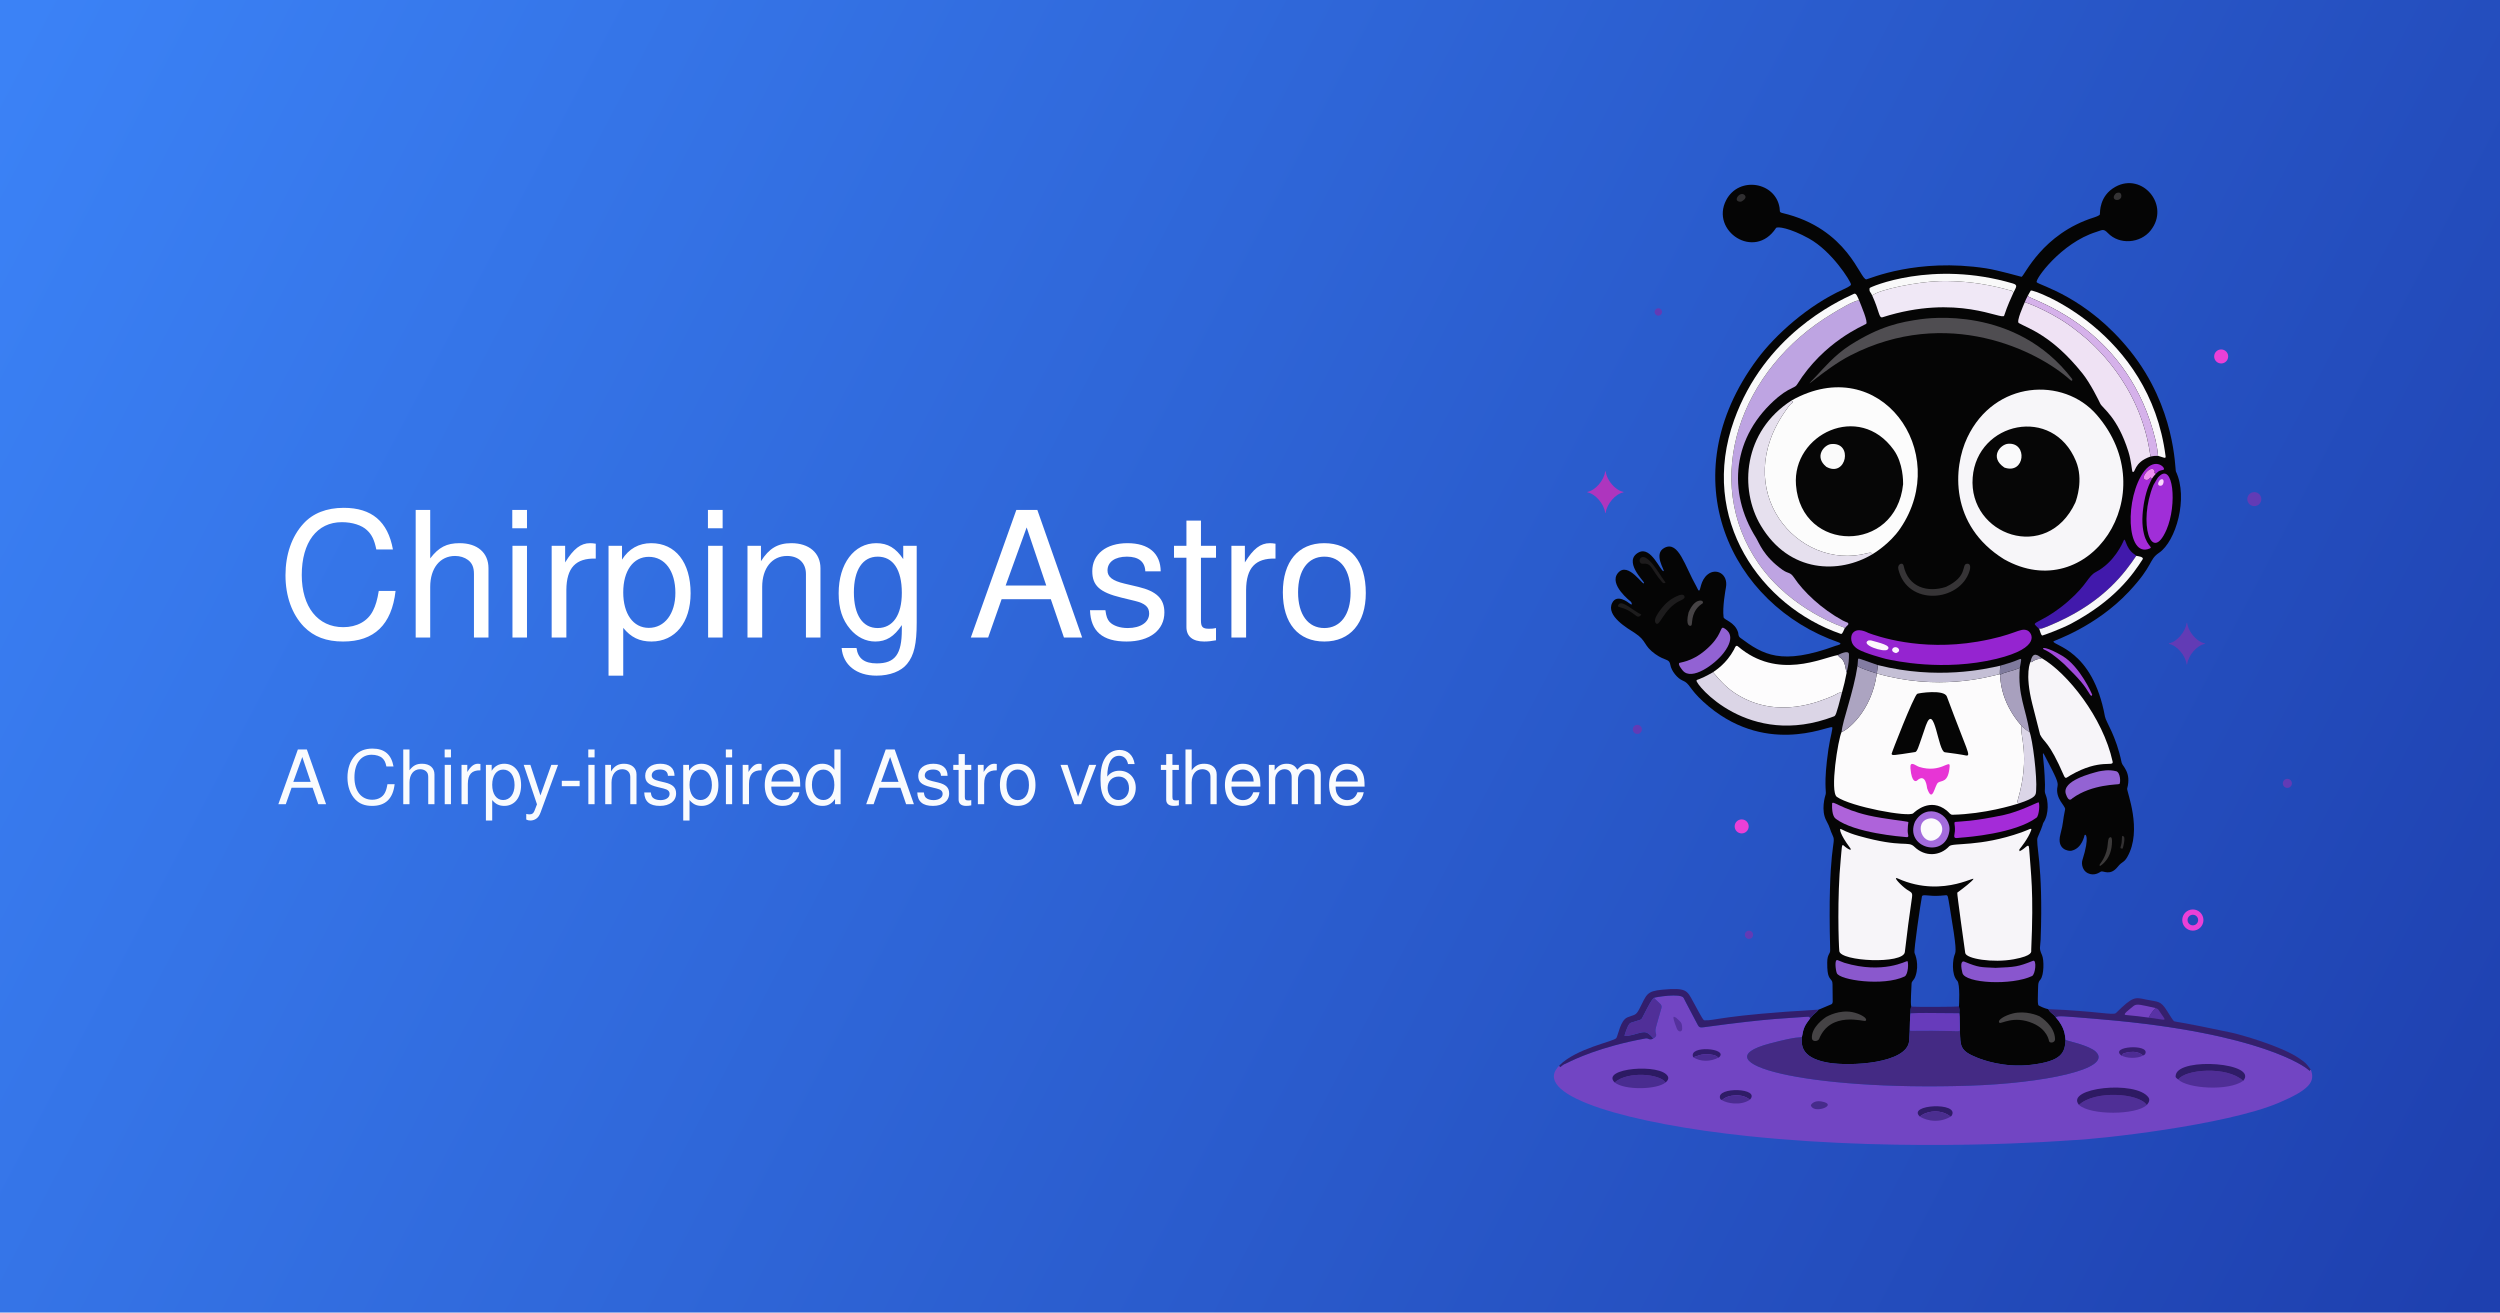
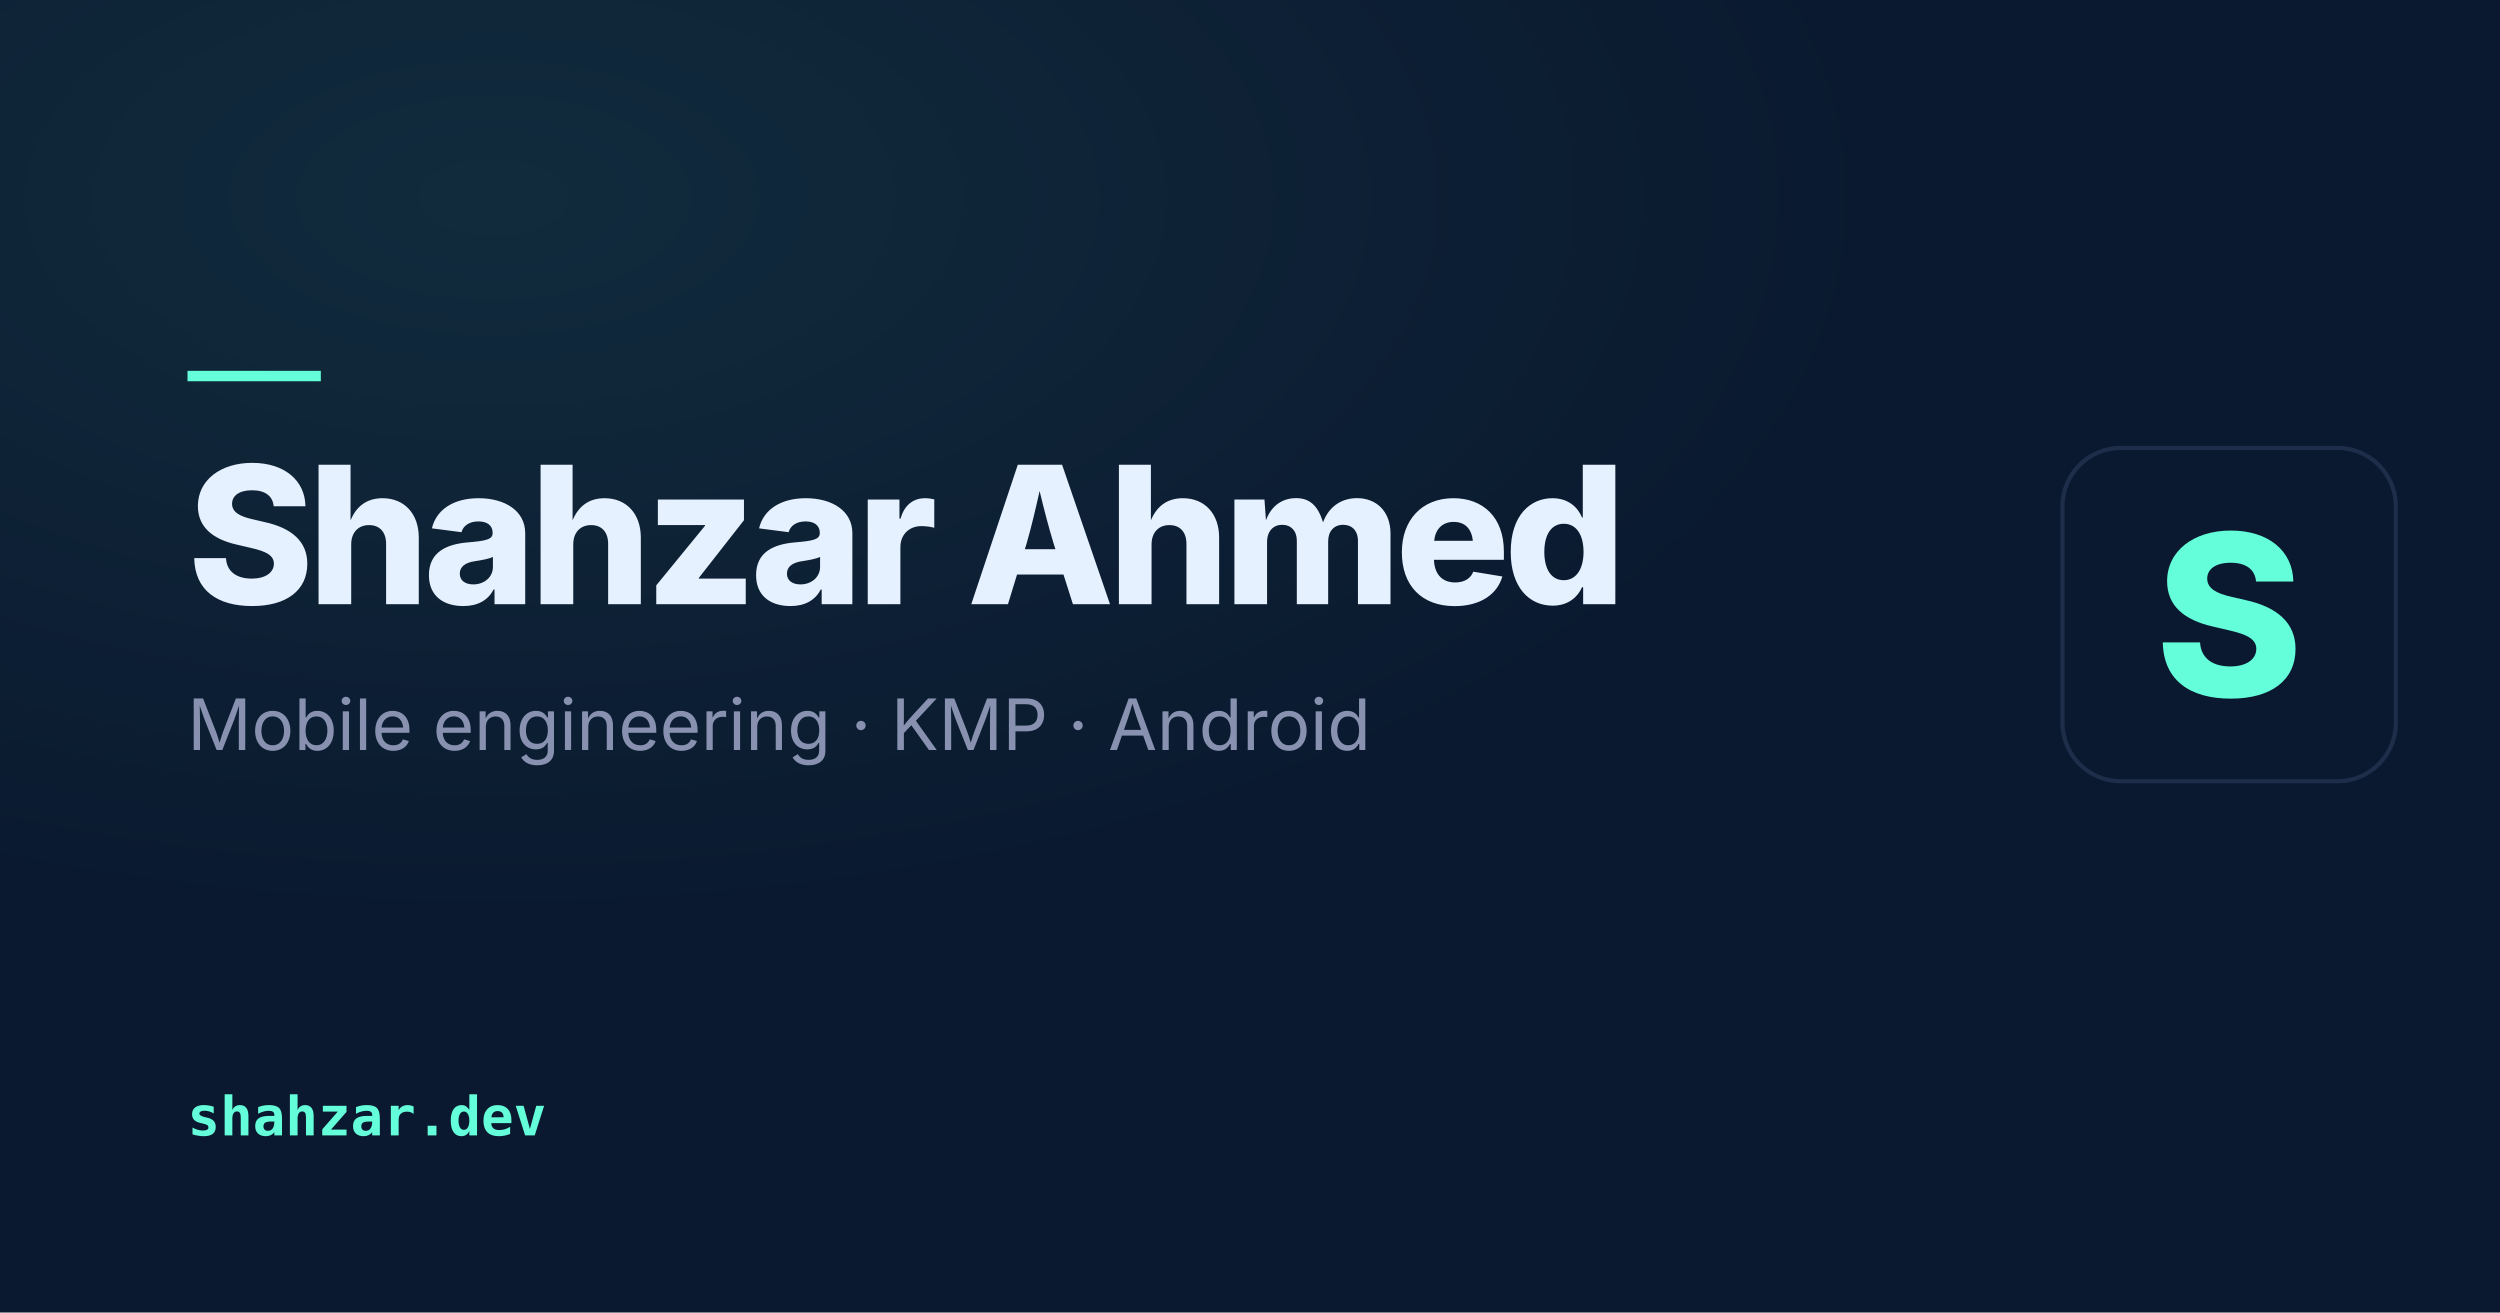
- <svg xmlns="http://www.w3.org/2000/svg" xml:space="preserve" style="fill-rule:evenodd;clip-rule:evenodd;stroke-linejoin:round;stroke-miterlimit:2" viewBox="0 0 5000 2625">
-   <path d="M0 0h5000v2625H0z" style="fill:url(#a);fill-rule:nonzero" />
-   <text x="554.167" y="1275" style="font-family:&quot;Helvetica&quot;;font-size:350px;fill:#fff">Chirping <tspan x="1935.71px 2169.157px" y="1275px 1275px">As</tspan>tro</text>
-   <text x="554.167" y="1608.333" style="font-family:&quot;Helvetica&quot;;font-size:150px;fill:#fff;fill-opacity:.97">A<tspan x="646.012px 687.687px" y="1608.333px 1608.333px"> C</tspan>hirpy-inspired <tspan x="1729.85px 1829.899px" y="1608.333px 1608.333px">As</tspan>tro v6 theme</text>
-   <path d="M3822.814 2013.152c-.409 1.005-1.802.586-1.89 13.389-1.152 9.038-1.324 28.679-1.453 34.374-1.124 19.491-1.065 19.37-1.213 21.05-3.953 44.863-116.836 51.161-161.838 43.435-58.737-10.084-52.9-39.866-52.639-51.205 3.346-19.136 5.435-22.61 16.673-37.791 9.335-11.396 10.946-9.629 16.772-17.173 2.085-.487 1.793-.796 24.699-10.309.717-.298 3.498-1.304 3.47-5.368-.259-38.804-.001-39.018-1.762-41.871-4.383-7.103-9.331-6.069-9.192-36.574.08-17.508 6.131-16.396 5.914-24.88-5.352-209.169 12.394-213.178 5.612-227.758-7.112-15.288-5.007-16.076-13.108-30.78-11.57-20.999-2.755-49.133-1.482-53.196 1.73-5.523-4.702-19.719 5.462-90.055 3.53-24.43 9.99-43.587 7.187-44.176-9.282-1.948-136.958 59.31-257.311-50.735-29.396-26.878-26.636-36.53-41.47-42.454-10.059-4.017-22.485-19.023-24.525-31.148-2.238-13.301-9.293-6.99-30.133-21.77-24.414-17.314-16.243-26.142-41.363-42.437-13.246-8.592-57.893-33.857-44.859-59.877 9.448-18.861 32.235-.895 34.397.809 8.423 6.641 3.542-2.714 3.278-2.947-1.509-1.333-44.629-34.556-26.483-57.289 20.825-26.09 53.181 30.138 52.5 18.94-.177-2.915-42.894-43.744-10.386-60.685 24.6-12.82 43.46 38.341 49.464 37.671 3.713-.414-22.021-34.996 2.332-46.996 27.905-13.751 40.182 36.821 63.265 77.43 3.053 5.371 3.462 8.232 5.22 8.333 3.686.212 2.213-20.113 17.665-32.412 16.788-13.362 41.224-.753 36.254 26.298-.861 4.684-7.262 39.524-4.712 59.348.753 5.852 22.471 9.205 29.108 30.595.862 2.779-.316 7.229 4.48 10.787 45.27 33.59 81.568 55.887 190.833 15.776 1.274-.468 16.083-3.171 5.526-6.836-215.481-74.797-339.024-329.527-162.177-566.943 35.502-47.661 100.959-106.96 171.593-138.861 15.72-7.1 15.498-8.99 15.324-10.465-.719-6.12-37.695-65.787-84.068-91.477-37.648-20.856-63.337-24.561-65.751-20.871-42.832 65.486-131.765 5.895-99.688-55.731 25.392-48.784 98.445-36.383 106.743 14.825 1.123 6.929-1.195 9.267 5.553 10.85C3697 457.04 3720.302 560.785 3732.877 558.704c6.089-1.008 100.696-43.249 239.061-22.08 24.517 3.751 70.695 17.144 71.17 17.03 5.732-1.383 40.733-86.173 145.353-118.911.983-.308 11.019-3.448 11.306-6.149.444-4.181-1.427-36.899 30.994-54.933 53.815-29.934 110.629 37.036 70.406 87.406-20.528 25.707-62.289 29.085-85.312 5.1-9.089-9.468-10.865-6.192-23.426-2.263-70.304 21.991-123.112 95.406-118.973 100.623 4.844 6.105 99.89 28.973 186.612 136.967 91.71 114.204 89.591 236.844 91.781 241.488 25.072 53.158-.081 139.859-33.714 162.576-21.274 14.369-10.209 24.16-60.241 77.632-66.401 70.967-150.674 98.263-150.951 99.496-1.99 8.836 78.364 15.259 102.992 150.531 1.999 10.981 22.21 37.801 33.348 92.062 1.492 7.271 19.979 19.326 11.04 51.841-1.428 5.195 31.351 83.074.178 136.972-6.798 11.755-10.299 8.533-18.822 19.244-15.625 19.635-28.665 7.323-33.982 9.88-2.14 1.029-12.667 9.793-26.337 3.034-10.158-5.023-13.06-18.097-10.536-26.062 15.255-48.129 5.901-53.383 4.259-49.742-.136.302-4.773 26.727-26.624 31.109-4.501.903-29.92-1.614-21.62-33.014 6.526-24.689 4.103-24.997 9.384-49.796 1.429-6.709-20.426-21.241-15.207-45.914 1.753-8.288-1.45-15.565-25.664-61.682-7.759-14.778-.622 6.237.612 58.041.297 12.484-1.973 12.761 2.325 23.102 2.993 7.2 6.957 34.696-5.575 53.27-1.386 2.055.336 2.737-11.255 28.864-5.36 12.081 11.536 51.664 5.806 204.758-.597 15.954-3.913 16.553 2.785 31.089 4.23 9.18 4.121 40.147-3.269 48.965-5.606 6.69-4.262 8.163-5.148 38.599-.031 1.066-.35 12.039 1.831 13.2 10.537 5.607 17.481 6.972 19.084 7.288 5.501 9.658 8.312 7.097 14.823 16.044 18.902 21.473 18.43 36.43 19.713 45.724-1.289 25.256-7.529 42.373-69.066 49.547-55.192 6.434-98.819-10.785-106.837-13.95-35.922-14.178-34.271-23.266-35.361-54.776-.437-30.641-.576-30.577-1.071-34.481.508-6.989.378-6.906-.832-13.697.219-.98 2.582-45.108-3.362-51.136-12.52-12.697-8.719-44.072-5.419-51.71 2.995-6.932 4.6-10.647-9.395-93.921-4.015-23.888-3.637-25.767-8.009-25.527-3.833.211-7.645.709-11.473 1.005-22.82 1.76-35.288-4.086-36.424 1.607-2.669 13.376-16.654 108.376-14.798 112.745 1.449 3.41 9.832 23.141 2.002 46.268-3.177 9.383-7.603 9.435-7.901 15.162-2.125 40.888-1.559 42.465-.319 45.923v-.001Z" style="fill:#050505" />
-   <path d="M3307.748 1995.703c2.376-1.289 53.883-10.112 59.56.241 2.142 3.906 1.688 4.079 25.809 49.34 4.582 8.597 4.762 10.522 14.349 9.203 137.158-18.86 171.068-17.931 206.755-20.983 3.931-.336 4.061-.196 6.232 2.899-11.237 15.181-13.326 18.655-16.673 37.791-5.001 1.606-5.824-2.666-64.396 12.829-143.334 37.92 71.879 95.208 400.162 84.314 146.815-4.872 287.417-33.274 252.17-67.802-12.994-12.728-57.903-22.164-60.637-23.446-1.284-9.295-.812-24.251-19.713-45.724 6.701-3.106 7.081-2.798 92.214 4.405 320.97 27.159 408.055 97.01 409.971 98.276 1.244.822.951.945 2.093 1.701 3.414 2.261 2.948 3.004 3.276 2.883 1.135-.42 1.436-2.143 2.572-2.563 9.43 23.916-1.556 40.117-64.119 66.597-106.348 45.012-361.678 73.142-415.014 74.839-4.087.13-319.392 25.991-646.844-8.356-235.513-24.703-427.002-79.278-380.839-136.601a102 102 0 0 1 3.521-4.141c1.901.62.404 2.152 2.304 2.771.18.059.202.066 1.914-1.395 5.751-4.91 6.103-4.08 12.993-7.482 11.681-5.768 64.695-31.947 155.479-48.397 6.894-1.249 7.451 4.842 15.795-.056.171-.125 7-3.189 5.494-8.335-2.983-10.191-.995-10.276 10.494-51.774 2.133-7.704-2.074-8.386-14.92-21.035Z" style="fill:#7245c3" />
-   <path d="M4007.973 1118.398c-109.25-67.857-101.98-183.057-73.303-243.477 54.377-114.568 192.2-121.707 258.491-45.56 138.364 158.935-16.127 384.589-185.188 289.037" style="fill:#f7f6f9" />
-   <path d="M3753.692 1346.933c122.439 35.308 220.612 7.498 245.922 1.287l.536 1.508c1.914 58.816 40.012 98.153 43.209 102.337-5.511 14.878 18.622 57.871-7.802 147.846-1.146 3.904-1.121 4.12 1.483 7.17-10.228 3.16-67.844 20.963-131.927 22.434-4.833.111-6.323-4.121-11.682-8.43-33.021-26.551-62.949 1.74-66.847 5.425-9.023 8.53-125.108-13.089-152.842-32.755-14.464-10.256 2.58-115.929 9.489-129.788 9.061-2.319 59.531-38.848 70.46-117.034Z" style="fill:#fcfbfc" />
-   <path d="M3583.091 800.916c176.807-99.167 321.632 102.746 217.509 255.911-21.297 31.328-53.625 50.242-55.861 51.734-.788-.609.383-4.924-9.886-2.192-139.737 37.185-278.297-126.763-161.603-287.886 3.791-5.235 3.416-5.28 6.926-9.055 2.744-2.952 4.064-1.8 5.35-5.554.758-2.213-3.206-.705-2.435-2.958" style="fill:#fcfcfc" />
-   <path d="M4039.174 1702.467c12.424-5.4 18.231-18.672 19.12-5.095 3.268 49.881 9.511 83.893 4.138 202.881-.122 2.693 4.485 11.035-34.984 18.306-41.386 7.624-95.334-.897-96.992-12.679-1.356-9.634-16.71-118.718-15.939-120.559.095-.226 19.055-13.653 28.679-23.037 21.448-20.912-52.738 37.156-147.296-5.177-12.604-5.643 7.28 14.84 17.744 21.95 8.691 5.904 11.83 5.251 10.352 15.811-7.638 54.597-7.806 54.437-14.308 109.221-2.946 24.824-128.842 18.808-131.066-1.873-1.307-12.148-4.582-107.813 2.871-183.757 2.188-22.291 1.646-31.234 5.723-27.52 8.908 8.114 18.282 11.975 12.825 4.692-20.542-27.41-21.251-38.548-18.832-37.831 3.282.973 11.083 6.935 36.516 14.089 88.342 24.848 97.993 8.968 110.928 21.577 21.261 20.724 51.394 19.037 69.745-.931 7.084-7.708 60.084 1.954 144.462-27.785 15.89-5.6 21.87-10.792 19.281-3.709-5.966 16.324-20.349 34-22.522 36.67-1.672 2.055-.849 2.164-.446 4.756z" style="fill:#f7f5f9" />
-   <path d="M3819.47 2060.915c7.532 1.81 7.646-1.215 96.819 1.416.304.009.261-.105 3.525-1.419 1.091 31.51-.561 40.597 35.361 54.776 8.017 3.165 51.645 20.384 106.837 13.95 61.538-7.174 67.777-24.291 69.066-49.547 2.734 1.282 47.644 10.717 60.637 23.446 35.247 34.528-105.354 62.93-252.17 67.802-328.283 10.894-543.496-46.394-400.162-84.314 58.572-15.496 59.395-11.223 64.396-12.829-.262 11.339-6.098 41.12 52.639 51.205 45.002 7.726 157.884 1.428 161.838-43.435.148-1.68.09-1.559 1.213-21.05Z" style="fill:#442a84" />
-   <path d="M3806.225 968.31c-14.359 139.488-203.584 137.92-214.247 1.815-7.938-101.32 126.4-166.864 195.55-70.175 18.911 26.441 18.726 62.69 18.697 68.359Zm344.524 36.582c-56.516 121.904-214.497 65.665-205.378-50.018 8.746-110.951 160.463-144.803 206.576-32.525 15.312 37.283 1.065 76.338-1.198 82.542Z" style="fill:#060606" />
-   <path d="M3718.167 600.606c4.188 10.603 18.643 44.22 14.065 47.183-5.312 3.437-84.697 35.287-137.933 120.951-.281.453-2.071 3.333-4.78 4.642-22.569 10.908-25.374 14.981-34.106 21.41-91.403 77.363-101.163 189.122-43.21 281.047 5.797 9.195 14.277 36.457 52.863 63.866 11.6 8.24 15.15 3.669 23.081 15.587 18.776 28.213 55.073 62.721 97.378 85.749 8.735 4.755 12.317 3.101 10.799 8.442-.233.818-1.18.05-7.222 7.807-.439-.501.452-1.496.013-1.997-.118-.135-106.334-34.08-171.517-127.509-116.529-167.027-38.145-390.155 147.771-501.032 11.207-6.683 41.54-25.488 52.799-26.146z" style="fill:#bea4e2" />
-   <path d="M4083.264 1316.144c51.36 29.774 122.59 118.572 141.989 207.029 2.589 11.806-23.92-7.435-84.408 27.451-7.17 4.135-9.61 8.491-12.902.916-30.665-70.581-39.518-65.589-47.751-82.336-.3-.61-14.29-56.084-15.521-60.964-15.816-62.713-3.622-84.403-3.592-84.511.961-.298 2.018.78 2.979.482.394-.122-.295-.757 4.102-3.125 7.998-4.308 12.166-2.932 13.011-3.178.876-.255 1.217-1.509 2.093-1.764" style="fill:#f7f5f9" />
-   <path d="M3675.441 1310.205c2.714 2.686 2.141 3.163 5.308 5.253 10.472 6.908 9.969 23.396 12.544 29.882-4.167 20.348-4.067 20.179-9.515 40.33-7.537-1.638-8.27 2.285-19.96 7.022-23.567 9.548-106.241 46.402-187.833-2.589-21.546-12.937-33.469-26.283-49.926-45.656 6.239-4.743 26.275-16.642 42.053-45.48 1.072-1.959 3.304-10.049 7.614-6.357 79.806 68.37 168.712 22.93 199.716 17.596Z" style="fill:#fdfcfd" />
-   <path d="M4049.662 604.197c2.679.798 59.027 20.976 104.279 57.822 5.097 4.15 98.273 69.964 135.148 195.393 9.76 33.2 10.444 50.525 12.232 55.604-35.322 11.948-29.389 34.31-36.464 30.409-.871-.48-2.368-21.99-8.053-40.097-21.911-69.787-51.667-86.459-56.319-96.148-2.432-5.064-19.084-39.744-35.683-60.475-61.007-76.192-108.559-89.828-127.22-100.621-5.352-3.095 9.472-35.591 12.079-41.888Z" style="fill:#efe2f4" />
-   <path d="M3771.354 1317.719c-4.519-1.198-41.297-10.946-55.189-19.228-17.949-10.701-14.283-27.056-11.409-31.325 9.422-13.997 30.126-1.97 32.255-1.201 16.434 5.941 102.184 36.938 217.745 17.395 76.292-12.903 84.643-28.698 99.752-22.568 9.156 3.715 30.424 34.618-61.537 56.875-106.161 25.694-204.309 3.896-221.617.052h.001Z" style="fill:#9524d0" />
-   <path d="M4026.956 585.212c-14.867 32.487-14.781 35.97-18.665 46.153-3.787 9.931-93.091-44.716-243.13 3.115-7.615 2.428-5.975-11.26-20.691-43.26 12.161-12.102 91.848-28.031 135.757-28.992 79.243-1.733 136.958 18.278 141.69 19.011.609.094 1.359-.237 1.844.144 1.306 1.029 1.89 2.799 3.196 3.827Z" style="fill:#f0e8f6" />
-   <path d="M3583.091 800.916c-.772 2.253 3.192.745 2.435 2.958-1.286 3.754-2.605 2.602-5.35 5.554-3.509 3.775-3.134 3.82-6.926 9.055-116.694 161.123 21.865 325.071 161.603 287.886 10.268-2.732 9.098 1.583 9.886 2.192-65.773 39.384-165.943 38.456-223.186-57.491-43.356-72.671-35.326-187.965 61.538-250.154" style="fill:#e6e0ee" />
-   <path d="M3718.167 600.606c-11.259.658-41.592 19.463-52.799 26.146-185.916 110.876-264.3 334.005-147.771 501.032 65.182 93.429 171.399 127.374 171.517 127.509.439.501-.452 1.496-.013 1.997-4.387 9.792-5.137 11.285-8.064 10.27-158.496-54.965-284.402-228.81-212.707-427.683 60.7-168.374 202.444-235.349 239.722-252.313 4.591-2.089 7.488 7.348 10.114 13.042Z" style="fill:#f9f9fa" />
-   <path d="M3841.883 638.314c9.728-.978 189.347-28.692 302.285 119.523.928 1.218.961 6.203-3.749 1.96-65.357-58.865-246.1-148.342-439.564-48.956-53.968 27.724-109.03 83.273-66.86 39.672 10.862-11.23 35.183-40.71 66.928-60.734 60.08-37.898 99.244-45.477 140.962-51.465Z" style="fill:#4f4d51" />
-   <path d="M3426.058 1344.447c16.457 19.372 28.38 32.719 49.926 45.656 81.593 48.991 164.267 12.137 187.833 2.589 11.69-4.736 12.423-8.66 19.96-7.022-11.662 45.645-12.794 45.902-16.133 47.183-170.758 65.525-277.466-64.996-274.585-71.893 1.138-2.724 3.345.462 32.999-16.512Z" style="fill:#dbd5e6" />
-   <path d="M3842.673 1477.547c-4.763 13.433-8.263 25.912-12.204 26.522-44.399 6.876-46.087 7.348-47.289 3.749-.403-1.207 44.381-116.153 51.279-120.188 2.409-1.409 53.767-9.381 59.264 5.435 41.104 110.775 49.24 119.214 38.236 117.919-3.394-.399-3.222-1.389-42.226-6.448-13.893-1.802-20.398-101.417-37.863-53.899-1.712 4.658-8.472 24.754-9.198 26.911Z" style="fill:#050505" />
-   <path d="M4096.543 2018.324c97.123 3.733 130.147 12.878 135.355 7.737 34.22-33.776 37.852-31.724 59.9-27.017 25.119 5.363 29.027 1.392 42.643 23.266 12.433 19.973 12.939 20.089 14.919 20.542 9.097 2.081 9.264.408 114.433 22.602 12.56 2.65 98.24 25.886 135.433 51.782 12.95 9.017 12.616 9.274 22.264 21.834-1.135.42-1.436 2.143-2.572 2.563-.327.121.138-.622-3.276-2.883-1.141-.756-.848-.879-2.093-1.701-1.916-1.266-89.001-71.118-409.971-98.276-85.133-7.203-85.513-7.511-92.214-4.405-6.511-8.947-9.321-6.386-14.823-16.044Z" style="fill:#36206d;fill-opacity:.99" />
-   <path d="M3307.748 1995.703c-4.869 4.42-8.124 10.498-23.331 40.062-2.46 4.783-3.739 3.31-22.372 9.703-2.135.733-5.619 1.928-12.901 25.099-.354 1.126.478 2.826 14.747-.609 23.386-5.63 27.249-11.627 42.789 6.888-8.344 4.898-8.9-1.193-15.795.056-90.785 16.45-143.799 42.629-155.479 48.397-6.89 3.402-7.241 2.572-12.993 7.482-1.712 1.462-1.734 1.454-1.914 1.395-1.9-.62-.403-2.151-2.304-2.771 34.61-35.35 110.381-48.312 114.587-55.418 3.739-6.317 8.034-35.329 21.969-41.211 13.819-5.833 16.686-2.886 23.647-16.355 15.264-29.533 13.866-36.082 46.915-39.101 47.045-4.296 48.789 1.437 60.343 22.801 20.553 38.003 21.024 38.46 23.741 38.559 21.726.788 32.565-10.043 227.828-21.451-5.826 7.544-7.437 5.777-16.772 17.173-2.171-3.096-2.301-3.236-6.232-2.899-35.687 3.052-69.597 2.123-206.755 20.983-9.587 1.318-9.768-.606-14.349-9.203-24.122-45.262-23.667-45.435-25.809-49.34-5.677-10.353-57.184-1.529-59.56-.241Z" style="fill:#331e6b;fill-opacity:.99" />
-   <path d="M4272.521 1111.68c-22.741 33.674-63.501 90.058-158.46 132.983-2.557 1.156-27.5 12.432-32.626 12.861-.902.076-1.938-.857-2.692-.356-.559.371.771 1.631.211 2.002-4.064-5.419-4.718-4.672-9-9.785-4.43-5.289 23.304-9.35 65.98-46.54 39.996-34.855 39.209-49.979 56.01-58.934 36.727-19.575 52.821-56.798 55.485-62.96 3.41-7.886 3.529 14.823 19.749 26.397 3.912 2.792 3.637 2.948 5.343 4.331Z" style="fill:#4119ab" />
-   <path d="M4055.788 591.046c5.436-9.175 5.152-9.326 5.869-9.905 4.571-3.694 237.69 80.926 269.552 331.629.682 5.365-4.158 2.002-15.059-1.086-.213-2.545-1.333-15.91-5.102-31.511-52.329-216.607-229.616-273.828-252.84-286.306-1.091-.586-1.328-2.234-2.419-2.821Z" style="fill:#faf9fa" />
-   <path d="M4055.788 591.046c1.091.586 1.328 2.234 2.419 2.821 23.225 12.479 200.511 69.699 252.84 286.306 3.769 15.601 4.889 28.966 5.102 31.511-7.573-.015-7.409.024-14.828 1.333-1.788-5.078-2.471-22.403-12.232-55.604-36.875-125.43-130.051-191.243-135.148-195.393-45.253-36.846-101.601-57.024-104.279-57.822 2.331-5.147 1.864-5.265 6.125-13.151Z" style="fill:#d5b1ea" />
-   <path d="M3922.381 1675.246c-9.578.499-15.589 3.745-13.496-6.581 3.374-16.643-2.908-24.362 1.96-24.892 9.864-1.074 35.211-.625 97.473-13.953 29.431-6.3 67.92-25.637 68.611-25.329 3.108 1.382 1.478 26.921-3.973 30.907-43.436 31.766-138.149 38.911-150.575 39.849Z" style="fill:#a42bd8" />
-   <path d="M4306.834 970.098c8.127-13.642 7.743-13.738 10.393-16.511 29.291-30.664 37.605 55.798 15.664 106.129-30.298 69.503-57.189-13.875-26.057-89.618" style="fill:#a02ed8" />
-   <path d="M3815.854 1651.545c-.382 9.691-1.159 9.635.635 19.143.163.866.751 3.922-3.233 3.604-11.648-.929-104.119-8.304-141.429-36.516-1.995-1.508-8.596-6.5-7.66-30.308.321-8.161 18.394 10.818 72.449 23.305 31.382 7.249 78.992 11.921 80.023 13.305.359.481-.057.542-.787 7.466Z" style="fill:#ae63da" />
-   <path d="M3755.833 1330.249c118.802 29.871 215.233 7.888 244.936 1.081-1.237 8.455-.86 8.35-1.154 16.89-25.31 6.211-123.483 34.021-245.922-1.287.157-1.336 1.594-13.559 2.141-16.684Z" style="fill:#c4bfd5" />
-   <path d="M4026.956 585.212c-1.306-1.029-1.89-2.799-3.196-3.827-.484-.382-1.235-.05-1.844-.144-4.732-.733-62.446-20.745-141.69-19.011-43.909.96-123.596 16.89-135.757 28.992-3.047-7.719-6.46-6.858-5.252-15.083.269-1.831 125.291-56.704 286.317-9.251 11.285 3.326 6.387 7.595 1.422 18.325Z" style="fill:#f9f9f9" />
-   <path d="M3991.231 1935.71c39.555-1.729 44.449-2.053 74.762-14.093 7.876-3.128 4.85 27.235-1.955 30.462-40.535 19.222-133.843 14.749-139.167-6.082-6.169-24.135 1.527-23.589 3.241-22.894 30.355 12.295 31.951 11.067 63.119 12.608Z" style="fill:#8956ce" />
-   <path d="M3688.693 1925.583c77.692 23.344 124.18-4.243 126.006-3.402 2.61 1.203 2.2 27.106-5.671 30.843-42.255 20.061-130.327 7.241-135.456-6.872-2.45-6.741-4.982-28.229 1.601-25.888 1.095.39.814.517 13.52 5.319" style="fill:#8a58cd" />
-   <path d="M3715.034 1331.677c1.047.521-.109 3.232 38.659 15.257-10.93 78.187-61.399 114.715-70.46 117.034 1.575-22.429 23.557-78.352 31.802-132.291Z" style="fill:#aca4c1" />
-   <path d="M3829.898 1643.517c23.316-40.848 74.182-15.008 68.777 19.356-8.761 55.706-90.116 32.167-68.777-19.356" style="fill:#a36bdc" />
-   <path d="M4311.453 947.813c-.577-1.229-2.629-1.283-3.206-2.513-.132-.281 2.152.196.635-3.823-5.53-14.652-33.619 18.167-15.346 18.449 3.568.055 7.025-5.149 7.489-5.057 1.249.247 1.707 2.17 2.956 2.416-2.27 5.103-10.163 17.581-15.45 45.562-.767 4.061-5.616 29.726-3.001 51.578 4.618 38.587 21.925 39.051 14.076 42.487-47.893 20.96-50.185-103.625-10.916-154.786 22.993-29.956 45.911-3.792 37.513-2.305-10.559 1.869-10.833 4.86-14.75 7.992" style="fill:#a52ad7" />
-   <path d="M4272.521 1111.68c1.894.459 16.184 1.649 12.553 7.268-19.05 29.481-54.465 81.298-142.826 128.391-19.018 10.136-54.608 23.082-57.224 23.612-1.014.205-2.41.591-6.07-11.781.559-.371-.771-1.631-.211-2.002.755-.5 1.79.432 2.692.356 5.126-.43 30.07-11.705 32.626-12.861 94.959-42.926 135.718-99.309 158.46-132.983" style="fill:#f8f8fa" />
-   <path d="M4039.621 1335.656c-4.567 53.998 12.127 81.764 19.324 127.829-2.139-.849-2.85.281-15.584-11.42-3.197-4.184-41.295-43.521-43.209-102.337 9.281-5.929 22.332-6.435 39.469-14.072" style="fill:#a8a0be" />
-   <path d="M4157.976 2209.832c31.366-29.686 120.393-23.618 135.511.207-20.606 20.193-112.597 20.968-135.511-.207" style="fill:#4f2f96" />
-   <path d="M3449.673 1257.204c2.449 2.049 24.759 13.624-2.778 49.125-17.652 22.757-63.495 55.805-81.232 34.926-.871-1.025-11.848-13.947-6.246-15.617 6.18-1.843 32.371-4.215 63.026-36.273 23.425-24.497 17.23-39.192 27.231-32.161Z" style="fill:#9262d3" />
-   <path d="M3820.923 2026.541c26.493-1.138 26.404-.479 97.82-.109.495 3.904.635 3.84 1.071 34.481-3.264 1.314-3.221 1.428-3.525 1.419-89.173-2.631-89.287.393-96.819-1.416.129-5.696.301-25.336 1.453-34.374Z" style="fill:#673bbb" />
-   <path d="M4043.36 1452.065c12.734 11.701 13.446 10.571 15.584 11.42 6.243 14.734 15.543 89.987 13.342 117.197-.737 9.113 1.379 14.318-35.245 26.399-2.603-3.05-2.629-3.267-1.483-7.17 26.423-89.975 2.291-132.967 7.802-147.846" style="fill:#dbd5e7" />
-   <path d="M4197.974 1542.69c6.241-.899 18.362-4.204 34.361-.253 8.514 2.103 9.158 22.685 6.567 25.54-1.468 1.618-54.545-.315-94.128 28.591-1.344.982-7.149 9.407-13.044-8.536-8.719-26.539 50.92-41.344 66.245-45.343Z" style="fill:#9363d3" />
-   <path d="M4356.559 2159.108c12.905-20.261 97.113-27.715 129.848 2.551-29.42 21.224-111.85 15.42-129.848-2.551" style="fill:#4f2e96" />
-   <path d="M3307.748 1995.703c12.846 12.65 17.053 13.331 14.92 21.035-11.49 41.498-13.477 41.583-10.494 51.774 1.506 5.145-5.324 8.209-5.494 8.335-15.541-18.515-19.403-12.518-42.789-6.888-14.269 3.435-15.101 1.736-14.747.609 7.283-23.171 10.766-24.367 12.901-25.099 18.633-6.393 19.912-4.92 22.372-9.703 15.207-29.564 18.463-35.642 23.331-40.062Z" style="fill:#502f98" />
-   <path d="M3891.988 1173.731c45.114-21.347 30.091-44.936 41.886-46.238 10.034-1.107 5.47 13.523 5.099 14.712-19.329 61.957-124.426 70.859-142.276-3.746-2.534-10.59 8.911-14.705 10.424-7.418 9.147 44.073 48.406 54.622 84.868 42.689Z" style="fill:#363436" />
-   <path d="M3854.261 1576.625c-.406-2.101-2.742-31.57-20.268-15.492-1.638 1.503-10.535 5.596-13.111-24.5-1.43-16.706 10.49-5.046 17.512-2.846 43.016 13.481 62.107-16.262 60.901-.988-2.642 33.465-16.033 27.481-23.025 32.366-7.056 4.93-10.957 43.321-22.009 11.46" style="fill:#e735d5" />
-   <path d="M4157.976 2209.832c-28.954-34.229 114.808-50.111 139.156-14.715 4.448 6.466-2.796 14.034-3.645 14.922-15.118-23.826-104.145-29.893-135.511-.207" style="fill:#2e1a63" />
-   <path d="M4356.559 2159.108c-4.745-3.974-6.314-3.885-4.863-9.944 8.445-35.268 165.669-23.528 134.711 12.495-32.734-30.266-116.943-22.813-129.848-2.551" style="fill:#2f1c67" />
-   <path d="M3229.335 2164.924c26.97-23.547 91.04-16.85 101.855-.001-17.015 14.433-81.781 15.969-101.855.001" style="fill:#492c90" />
-   <path d="M4079.118 2032.566c3.724 2.37 30.157 19.188 31.016 45.643.238 7.308-10.376 9.106-12.077 3.997-.042-.127-2.756-23.036-32.576-35.748-38.083-16.235-63.377 2.028-66.513-.871-5.583-5.16 10.949-14.806 26.805-18.693 25.67-6.293 49.406 3.969 53.345 5.672" style="fill:#464446" />
-   <path d="M3652.319 2033.877c3.709-2.029 26.554-14.526 51.942-9.713 16.036 3.04 32.934 12.835 26.671 17.634-2.656 2.035-70.002-20.481-92.717 36.009-2.129 5.294-13.976 6.521-14.442-1.513-1.292-22.288 25.155-40.129 28.546-42.416Z" style="fill:#454345" />
-   <path d="M4008.756 935.12c-30.517-20.489-8.205-46.272 7.31-47.575 40.002-3.359 33.959 62.279-7.31 47.575" style="fill:#fafafb" />
-   <path d="M3652.628 933.634c-24.93-20.437-4.342-44.056 9.486-45.484 45.044-4.652 30.653 67.889-9.486 45.484" style="fill:#fafafa" />
-   <path d="M3876.989 1675.05c-29.93 25.416-53.245-32.519-17.661-38.128 17.564-2.769 35.844 19.072 17.661 38.128" style="fill:#fcfbfd" />
-   <path d="M3229.335 2164.924c-29.239-28.72 93.817-39.049 106.582-11.746 2.703 5.781-3.937 11.111-4.728 11.745-10.815-16.849-74.885-23.546-101.855.001Z" style="fill:#2c1a63" />
-   <path d="M3822.814 2013.152c5.779 1.007 90.875.808 95.097-.418 1.209 6.791 1.34 6.708.832 13.697-71.416-.369-71.327-1.029-97.82.109.088-12.803 1.481-12.384 1.89-13.389Z" style="fill:#301d6c;fill-opacity:.98" />
-   <path d="M4128.585 1328.486c-6.464-5.694-12.081-11.097-25.127-20.614-8.434-6.153-15.821-8.972-15.988-9.102-6.116-4.757 6.791-5.124 37.15 12.918 35.725 21.231 59.618 77.123 59.72 77.578.084.373-.873 5.507-4.72-.782-11.044-18.053-17.57-26.947-51.036-59.998Z" style="fill:#a14ada" />
-   <path d="M4311.549 2016.168c-.587.557-6.511 4.606-14.137 19.036-22.867-3.045-22.734-2.923-45.804-5.23-7.42-.742 5.853-9.908 15.668-18.14 6.226-5.221 16.465-1.692 44.273 4.335Z" style="fill:#7442c2" />
-   <path d="M3329.326 1209.574c2.187-2.065 10.209-11.395 26.976-18.368.976-.406 12.315-5.122 12.899 2.862.296 4.041-10.855 8.252-10.863 8.256-31.277 16.339-38.571 50.967-46.05 44.681-9.92-8.338 14.801-35.017 17.038-37.43Z" style="fill:#1d1c1d" />
-   <path d="M3839.995 2233.348c-27.661-24.544 80.504-30.12 63.338-1.933-.114.188 0 0-2.013 1.87-24.35-19.182-55.846-7.22-61.326.063Z" style="fill:#2f1c67" />
-   <path d="M3839.995 2233.348c5.479-7.283 36.976-19.245 61.326-.063-30.145 17.433-57.745 2.515-61.326.063" style="fill:#4b2e90" />
-   <path d="M4000.769 1331.33c14.805-4.412 23.335-6.593 38.261-12.966 5.178-2.21 3.235 2.315.59 17.291-17.137 7.638-30.188 8.143-39.469 14.072l-.536-1.508c.294-8.54-.083-8.435 1.154-16.89Z" style="fill:#7f7a9d" />
-   <path d="M3499.686 2199.516c-14.228-13.047-44.599-10.805-55.675.855-2.65-1.826-3.072-1.289-3.846-3.551-8.157-23.811 82.423-21.259 59.521 2.696" style="fill:#2f1c67" />
-   <path d="M3755.833 1330.249c-.546 3.125-1.983 15.347-2.141 16.684-38.768-12.024-37.612-14.736-38.659-15.257.962-12.093.9-12.022 1.039-13.061.44-3.285 2.411-1.062 39.76 11.633Z" style="fill:#837ca2" />
-   <path d="M3499.686 2199.516c-19.164 12.838-46.626 6.725-55.675.855 11.076-11.659 41.447-13.901 55.675-.855" style="fill:#4b2c91" />
-   <path d="M3386.482 2114.59c-11.127-25.004 71.743-18.16 51.701-.001-.569-.289-1.173 1.083-1.741.794-.312-.158-1.847-4.684-15.526-6.407-18.375-2.314-26.035 3.397-34.433 5.614Z" style="fill:#311c6b" />
-   <path d="M3377.129 1224.772c12.546-28.873 26.999-23.708 27.783-22.448 3.14 5.047-1.003 4.294-6.462 9.459-17.686 16.73-12.52 36.402-16.057 39.315-1.658 1.365-12.283 2.58-5.263-26.325Z" style="fill:#464345" />
-   <path d="M3331.202 1165.284c-3.071 1.286-3.897 2.526-7.75-1.933-22.194-25.683-19.24-37.719-38.316-35.866-4.842.47-8.555-6.855-3.619-11.596 8.495-8.16 24.646 13.381 26.098 15.318 12.514 16.69 11.349 17.331 23.587 34.077" style="fill:#1d1b1c" />
-   <path d="M4242.036 2110.486c-21.933-18.073 55.799-22.784 48.845-3.839-1.188 3.238-1.858 2.582-4.854 4.513-15.255-14.257-40.053-3.738-40.068-3.719-.959 1.18-1.081 3.017-2.283 3.95-.494.383-1.148-1.288-1.641-.905Z" style="fill:#361e6f" />
-   <path d="M3742.307 1280.888c15.202 4.436 42.28 9.898 32.656 18.422-6.901 6.111-55.894-10.205-37.97-18.416.854-.392 4.891-.042 5.315-.006Z" style="fill:#fcf5fc" />
-   <path d="M3386.482 2114.59c8.398-2.217 16.058-7.927 34.433-5.614 13.679 1.722 15.215 6.249 15.526 6.407.569.289 1.173-1.083 1.741-.794-17.757 9.649-37.349 8.895-51.701.001Z" style="fill:#4b2c92" />
-   <path d="M3675.441 1310.205c1.595-.841 22.627-11.94 22.498-1.291-.12 9.942.038 17.384-4.647 36.425-2.575-6.486-2.072-22.973-12.544-29.882-3.167-2.089-2.593-2.567-5.308-5.253Z" style="fill:#8d86a6" />
-   <path d="M4199.721 1732.206c.098-1.234-1.675-1.43.328-4.114 19.002-25.47 13.723-44.052 17.584-51.466.31-.596 6.38-7.208 6.395 5.449.042 35.115-20.513 47.791-24.307 50.131" style="fill:#3b3939" />
-   <path d="M3621.687 2210.217c1.178-1.876 7.527-11.994 27.048-5.941 24.257 7.521-23.184 24.236-27.048 5.941" style="fill:#462b8b" />
-   <path d="M4311.549 2016.168c5.905 2.106 5.561 3.933 9.666 9.71.672.945 8.044 11.321 7.905 12.153-.42 2.512-1.653 1.557-31.708-2.827 7.626-14.429 13.55-18.479 14.137-19.036" style="fill:#5832a5" />
-   <path d="M4242.036 2110.486c.494-.383 1.148 1.288 1.641.905 1.202-.932 1.323-2.77 2.283-3.95.015-.019 24.812-10.538 40.068 3.719-11.768 6.405-32.922 5.979-43.992-.674" style="fill:#4d2c94" />
-   <path d="M3282.752 1229.128c-7.639 9.535-9.285 1.313-24.784-7.441-17.043-9.625-25.127-5.621-20.962-12.432 6.382-10.435 29.647 12.653 45.746 19.872Z" style="fill:#1d1c1d" />
-   <path d="M4311.453 947.813c-4.097 4.611-4.01 4.487-7.472 9.472-1.249-.247-1.707-2.17-2.956-2.416-.464-.092-3.921 5.112-7.489 5.057-18.274-.282 9.816-33.101 15.346-18.449 1.517 4.019-.767 3.542-.635 3.823.577 1.229 2.629 1.283 3.206 2.513" style="fill:#f090f2" />
-   <path d="M3352.395 2035.607c9.414 9.071 11.702 8.53 11.975 21.587.158 7.544-7.688 7.571-10.677.098-.661-1.653-6.433-16.084-6.818-21.182-.312-4.125 1.932-2.45 5.519-.503Z" style="fill:#55319e" />
-   <path d="M3482.092 403.374c-19.37.94-1.584-23.095 7.47-12.825 5.64 6.397-6.404 12.302-7.47 12.825" style="fill:#302f31" />
-   <path d="M4232.244 386.367c11.701-4.92 11.428 6.81 9.498 9.528-6.394 9.003-22.093 2.004-9.498-9.528" style="fill:#343335" />
-   <path d="M4083.264 1316.144c-.876.255-1.217 1.509-2.093 1.764-.844.246-5.013-1.13-13.011 3.178-4.397 2.369-3.708 3.003-4.102 3.125-.961.298-2.018-.78-2.979-.482 4.354-22.984 15.719-12.481 22.184-7.586Z" style="fill:#9993ad" />
-   <path d="M3792.17 1306.211c-13.838-2.781-6.963-15.057 2.11-11.069.53.233 4.395 1.932 3.841 6.135-.39 2.953-5.369 4.727-5.952 4.935Z" style="fill:#fcf6fd" />
-   <path d="M4245.394 1697.104c-7.635.612-3.16-3.741-2.222-11.255 1.387-11.109-.62-16.411 4.103-12.966 4.152 3.028-1.349 22.352-1.881 24.221" style="fill:#323031" />
-   <path d="M4319.791 959.94c8.421-5.304 8.848 4.65 5.417 9.586-2.97 4.272-14.793 2.395-5.417-9.586" style="fill:#f9dafc" />
-   <path d="M3273.257 1127.318c-.319-4.052-.668-4.231-.343-4.361.922-.369 2.515.475 2.593 1.464.096 1.219-2.346 1.678-2.25 2.897" style="fill:#080601" />
-   <path d="M3246.634 984.831c-15.57 2.744-32.911 22.758-35.295 40.712-.103.613-.908.613-1.006 0-2.379-17.948-19.725-37.968-35.295-40.712-.532-.119-.532-1.048 0-1.161 15.57-2.75 32.916-22.752 35.295-40.718.103-.613.908-.613 1.006 0 .785 5.915 3.192 12.052 6.622 17.721 6.989 11.549 18.23 21.156 28.678 22.996.532.119.527 1.048 0 1.161" style="fill:#ae35be;fill-rule:nonzero" />
-   <path d="M4409.539 1287.823c-15.57 2.744-32.911 22.758-35.295 40.712-.103.613-.908.613-1.006 0-2.379-17.948-19.725-37.968-35.295-40.712-.532-.119-.532-1.048 0-1.161 15.57-2.75 32.916-22.752 35.295-40.718.103-.613.908-.613 1.006 0 .785 5.915 3.192 12.052 6.622 17.721 6.989 11.549 18.23 21.156 28.678 22.996.532.119.527 1.048 0 1.161" style="fill:#623bb5;fill-rule:nonzero" />
-   <circle cx="4442.347" cy="712.903" r="14.021" style="fill:#ea40d7" />
-   <circle cx="3483.353" cy="1652.808" r="14.021" style="fill:#ea40d7" />
-   <circle cx="3497.942" cy="1869.537" r="8.247" style="fill:#623bb5" />
-   <circle cx="3274.683" cy="1458.774" r="9.072" style="fill:#623bb5" />
-   <circle cx="3316.632" cy="623.933" r="7.423" style="fill:#623bb5" />
-   <circle cx="4508.614" cy="998.233" r="14.021" style="fill:#623bb5" />
-   <circle cx="4574.714" cy="1566.722" r="9.072" style="fill:#623bb5" />
-   <path d="M4385.687 1818.9c11.698 0 21.195 9.497 21.195 21.195s-9.497 21.195-21.195 21.195-21.195-9.497-21.195-21.195 9.497-21.195 21.195-21.195m0 10.597c5.849 0 10.597 4.749 10.597 10.597 0 5.849-4.749 10.597-10.597 10.597-5.849 0-10.597-4.749-10.597-10.597 0-5.849 4.749-10.597 10.597-10.597" style="fill:#ea40d7" />
+ <svg xmlns="http://www.w3.org/2000/svg" width="1200" height="630" viewBox="0 0 1200 630">
+   <rect width="1200" height="630" fill="#0a192f" />
  <defs>
-     <linearGradient id="a" x1="0" x2="1" y1="0" y2="0" gradientTransform="rotate(27.7)scale(5647.178)" gradientUnits="userSpaceOnUse">
-       <stop offset="0" style="stop-color:#3b82f6;stop-opacity:1" />
-       <stop offset="1" style="stop-color:#1e40af;stop-opacity:1" />
-     </linearGradient>
+     <radialGradient id="glow" cx="20%" cy="15%" r="55%">
+       <stop offset="0%" stop-color="#64ffda" stop-opacity="0.08" />
+       <stop offset="100%" stop-color="#64ffda" stop-opacity="0" />
+     </radialGradient>
  </defs>
+   <rect width="1200" height="630" fill="url(#glow)" />
+   <rect x="90" y="178" width="64" height="5" fill="#64ffda" />
+   <text x="90" y="290" font-family="-apple-system, BlinkMacSystemFont, 'Segoe UI', system-ui, sans-serif" font-size="92" font-weight="800" fill="#e6f1ff" letter-spacing="-3">Shahzar Ahmed</text>
+   <text x="90" y="360" font-family="-apple-system, BlinkMacSystemFont, 'Segoe UI', system-ui, sans-serif" font-size="34" font-weight="400" fill="#8892b0">Mobile engineering · KMP · Android</text>
+   <text x="90" y="545" font-family="ui-monospace, 'JetBrains Mono', 'SF Mono', Menlo, Monaco, Consolas, monospace" font-size="26" font-weight="600" fill="#64ffda">shahzar.dev</text>
+   <g transform="translate(990, 215)">
+     <rect width="160" height="160" rx="28" fill="#0a192f" stroke="#1e2d4a" stroke-width="2" />
+     <text x="80" y="80" font-family="-apple-system, BlinkMacSystemFont, 'Segoe UI', system-ui, sans-serif" font-size="108" font-weight="800" fill="#64ffda" text-anchor="middle" dominant-baseline="central" letter-spacing="-4">S</text>
+   </g>
</svg>
